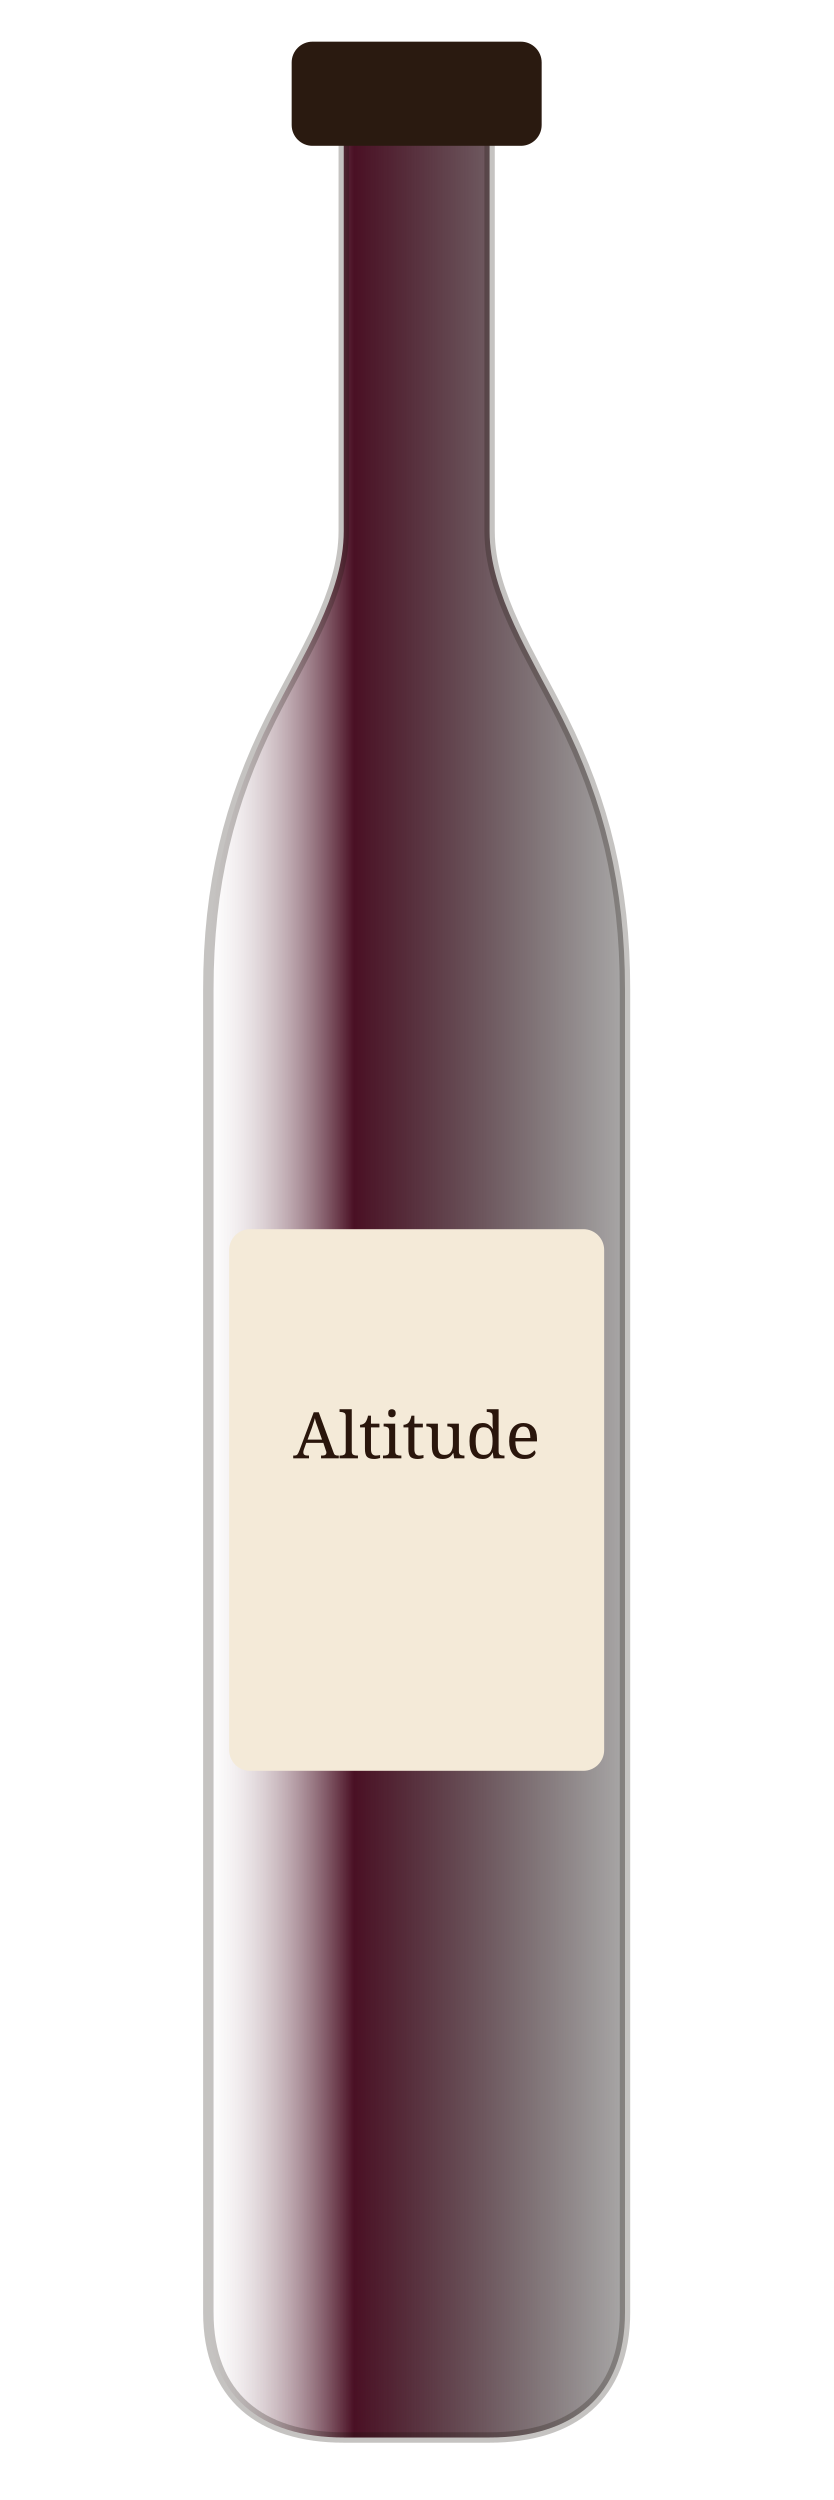
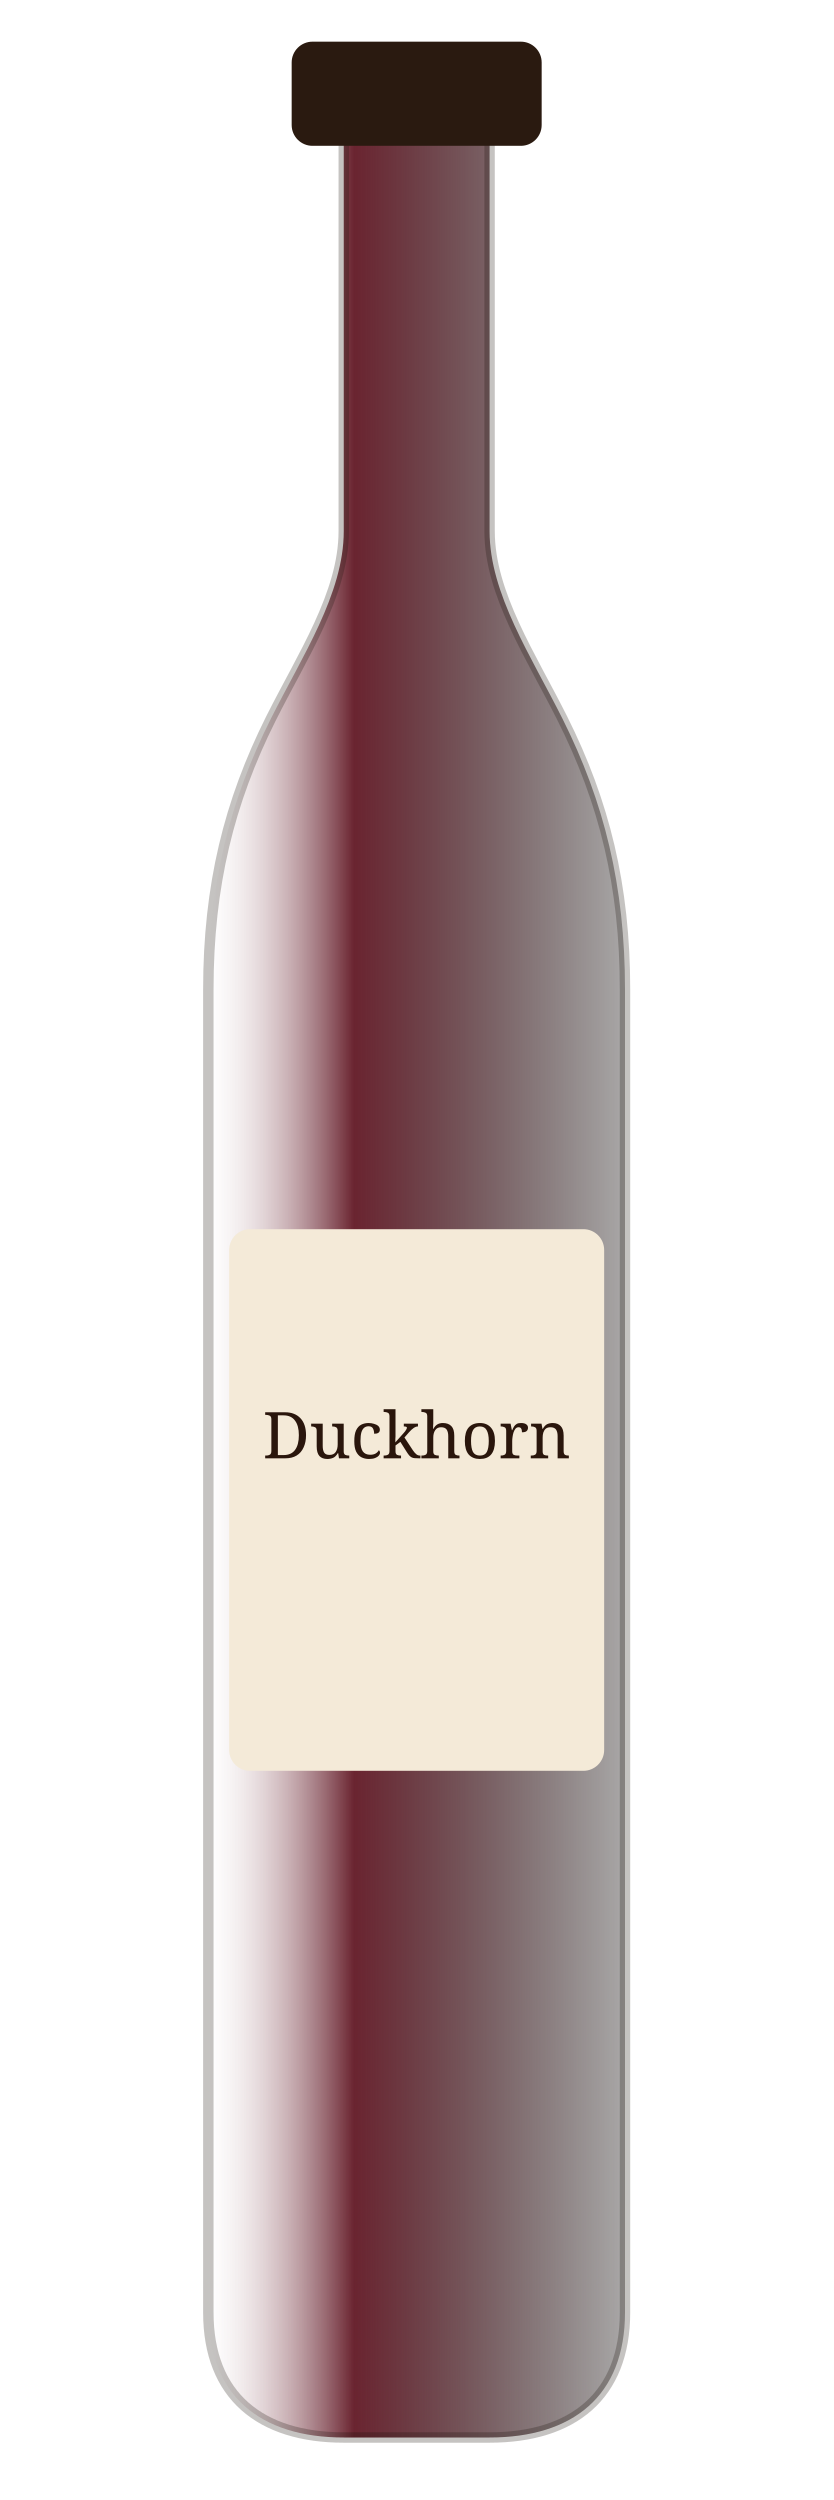
<svg xmlns="http://www.w3.org/2000/svg" viewBox="0 0 80 240" width="80" height="240">
  <defs>
    <linearGradient id="g" x1="0" y1="0" x2="1" y2="0">
      <stop offset="0" stop-color="#ffffff" stop-opacity=".22" />
-       <stop offset=".35" stop-color="#4a1024" />
+       <stop offset=".35" stop-color="#6a2430" />
      <stop offset="1" stop-color="#0a0504" stop-opacity=".35" />
    </linearGradient>
  </defs>
  <path d="M36 8h8c2 0 3 2 3 5v38c0 6 4 12 7 18 4 8 6 16 6 26v127c0 8-5 12-13 12H33c-8 0-13-4-13-12V95c0-10 2-18 6-26 3-6 7-12 7-18V13c0-3 1-5 3-5z" fill="url(#g)" stroke="#1a100a" stroke-opacity=".25" />
  <rect x="28" y="4" width="24" height="10" rx="2" fill="#2a1a10" />
  <rect x="22" y="118" width="36" height="52" rx="2" fill="#f4ead8" />
-   <text x="40" y="140" text-anchor="middle" font-family="Georgia,serif" font-size="6.2" fill="#2a160c">Altitude</text>
+   <text x="40" y="140" text-anchor="middle" font-family="Georgia,serif" font-size="6.2" fill="#2a160c">Duckhorn</text>
</svg>
